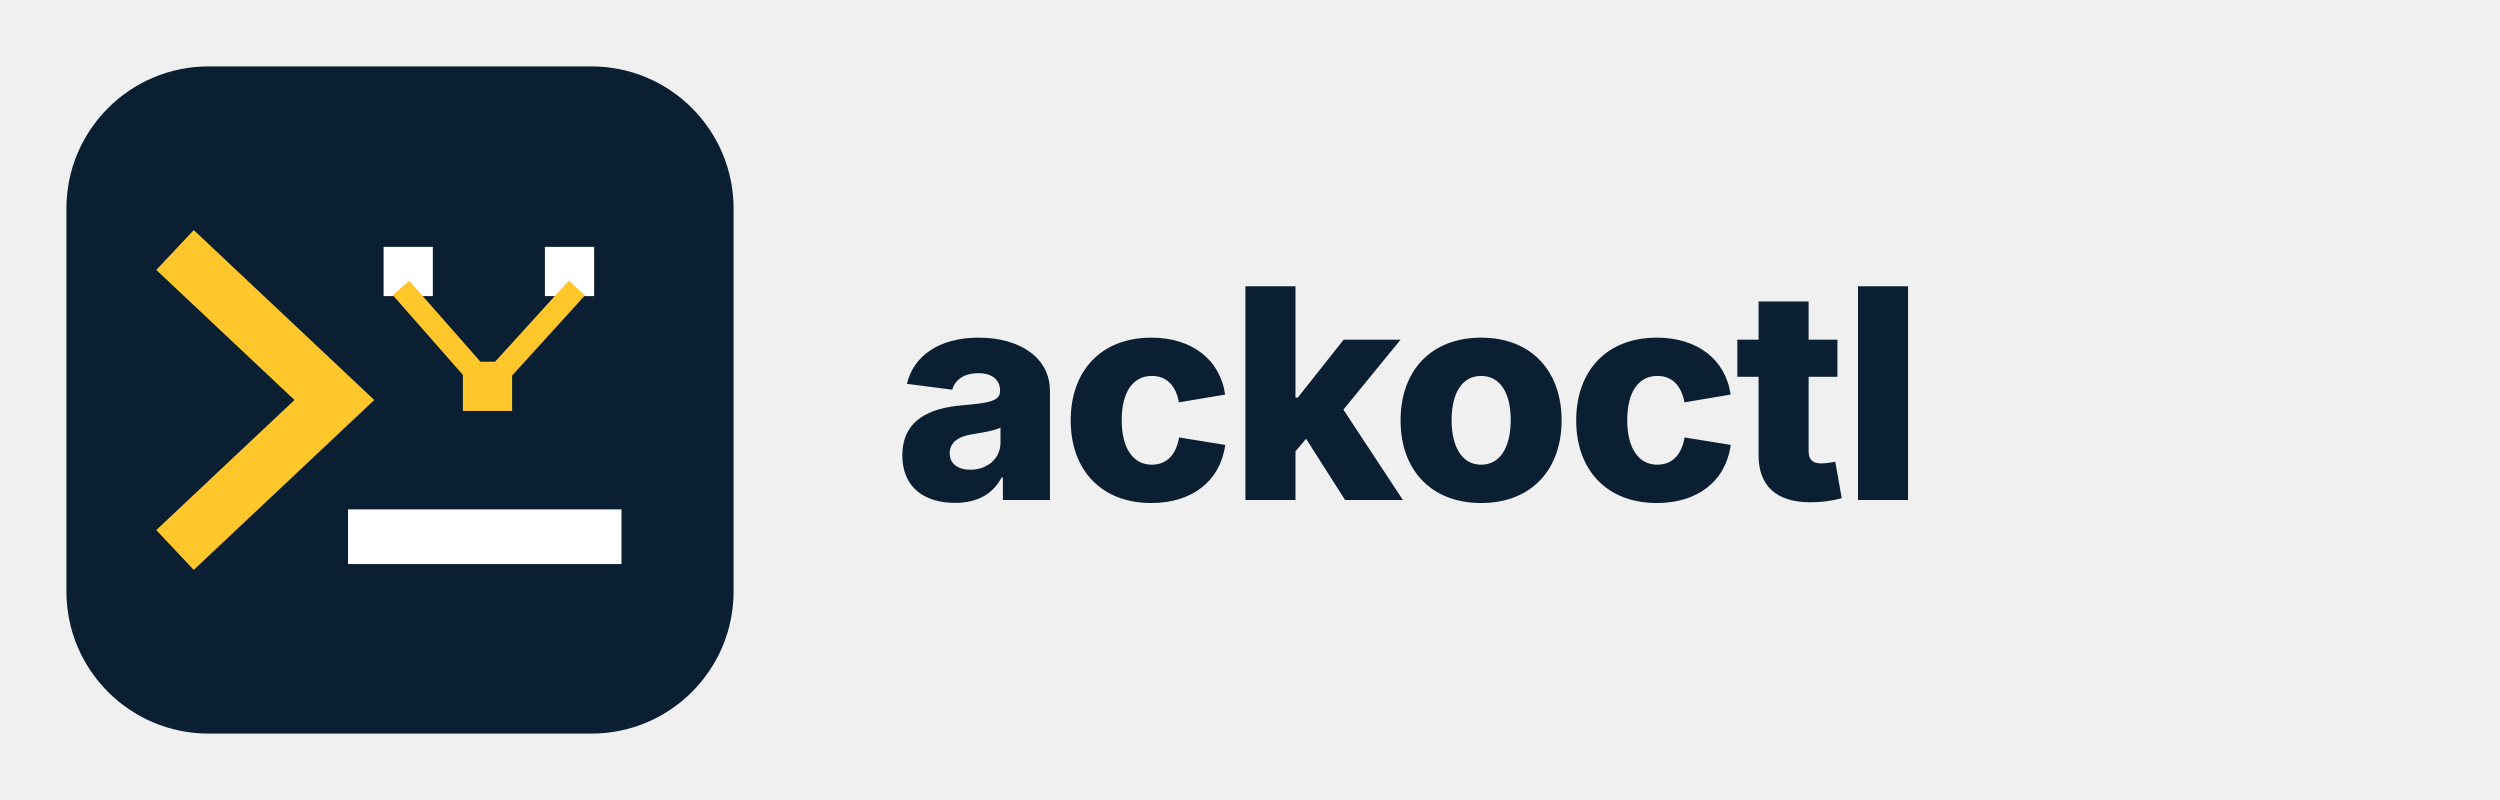
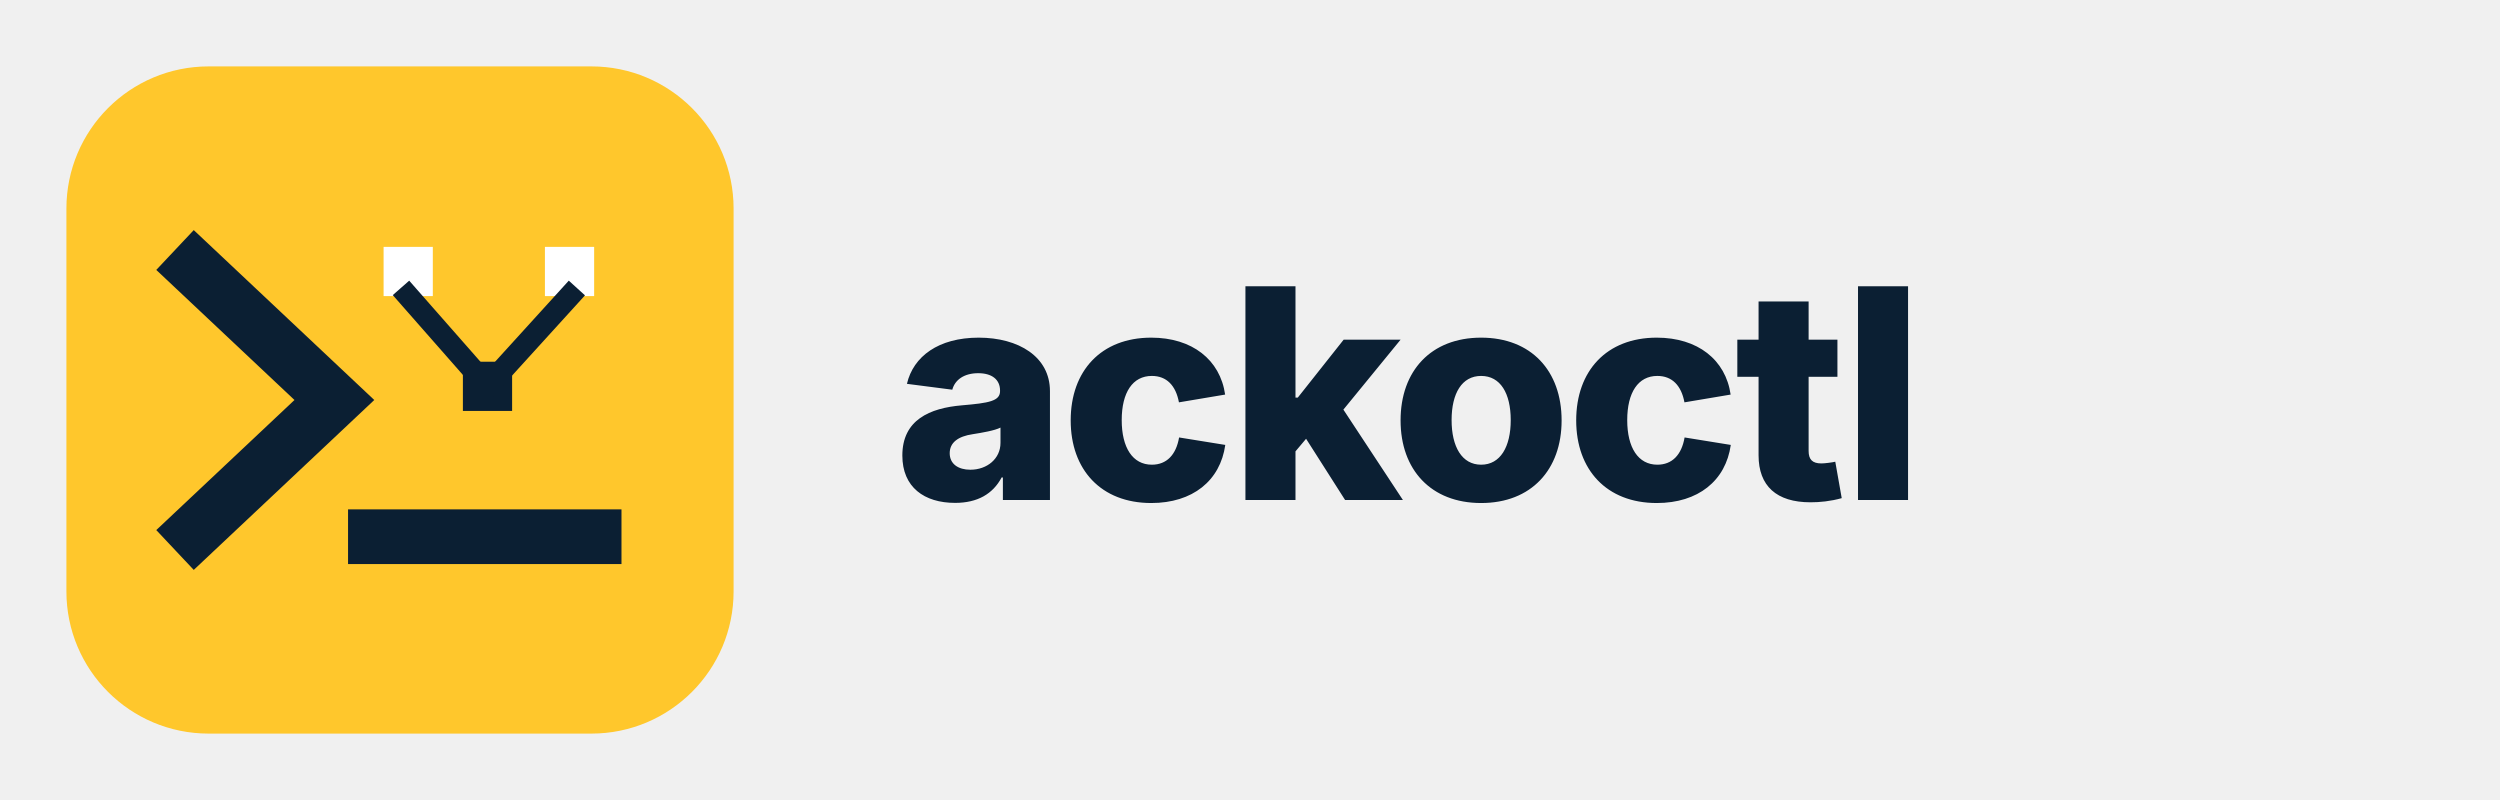
<svg xmlns="http://www.w3.org/2000/svg" viewBox="0 0 800 256" role="img" aria-labelledby="title">
  <style>.wordmark{fill:#0B1F33}@media(prefers-color-scheme:dark){.wordmark{fill:#FFFFFF}}</style>
  <g transform="translate(16 16) scale(.875)">
-     <rect x="6" y="6" width="244" height="244" rx="52" fill="#0B1F33" />
-     <path d="M53 80l51 48-51 48" fill="none" stroke="#FFC72C" stroke-width="20" stroke-linecap="square" stroke-linejoin="miter" />
-     <path d="M119 178h80" fill="none" stroke="#FFFFFF" stroke-width="20" stroke-linecap="square" />
+     <rect x="6" y="6" width="244" height="244" rx="52" fill="#FFC72C" />
+     <path d="M53 80l51 48-51 48" fill="none" stroke="#0B1F33" stroke-width="20" stroke-linecap="square" stroke-linejoin="miter" />
+     <path d="M119 178h80" fill="none" stroke="#0B1F33" stroke-width="20" stroke-linecap="square" />
    <rect x="122" y="72" width="18" height="18" fill="#FFFFFF" />
    <rect x="181" y="72" width="18" height="18" fill="#FFFFFF" />
-     <rect x="151" y="114" width="18" height="18" fill="#FFC72C" />
-     <path d="M131 90l29 33 30-33" fill="none" stroke="#FFC72C" stroke-width="8" stroke-linecap="square" />
+     <rect x="151" y="114" width="18" height="18" fill="#0B1F33" />
+     <path d="M131 90l29 33 30-33" fill="none" stroke="#0B1F33" stroke-width="8" stroke-linecap="square" />
  </g>
  <text class="wordmark" x="286" y="160" font-family="Inter, ui-sans-serif, system-ui, -apple-system, BlinkMacSystemFont, 'Segoe UI', sans-serif" font-size="94" font-weight="800" letter-spacing="-2">ackoctl</text>
</svg>
